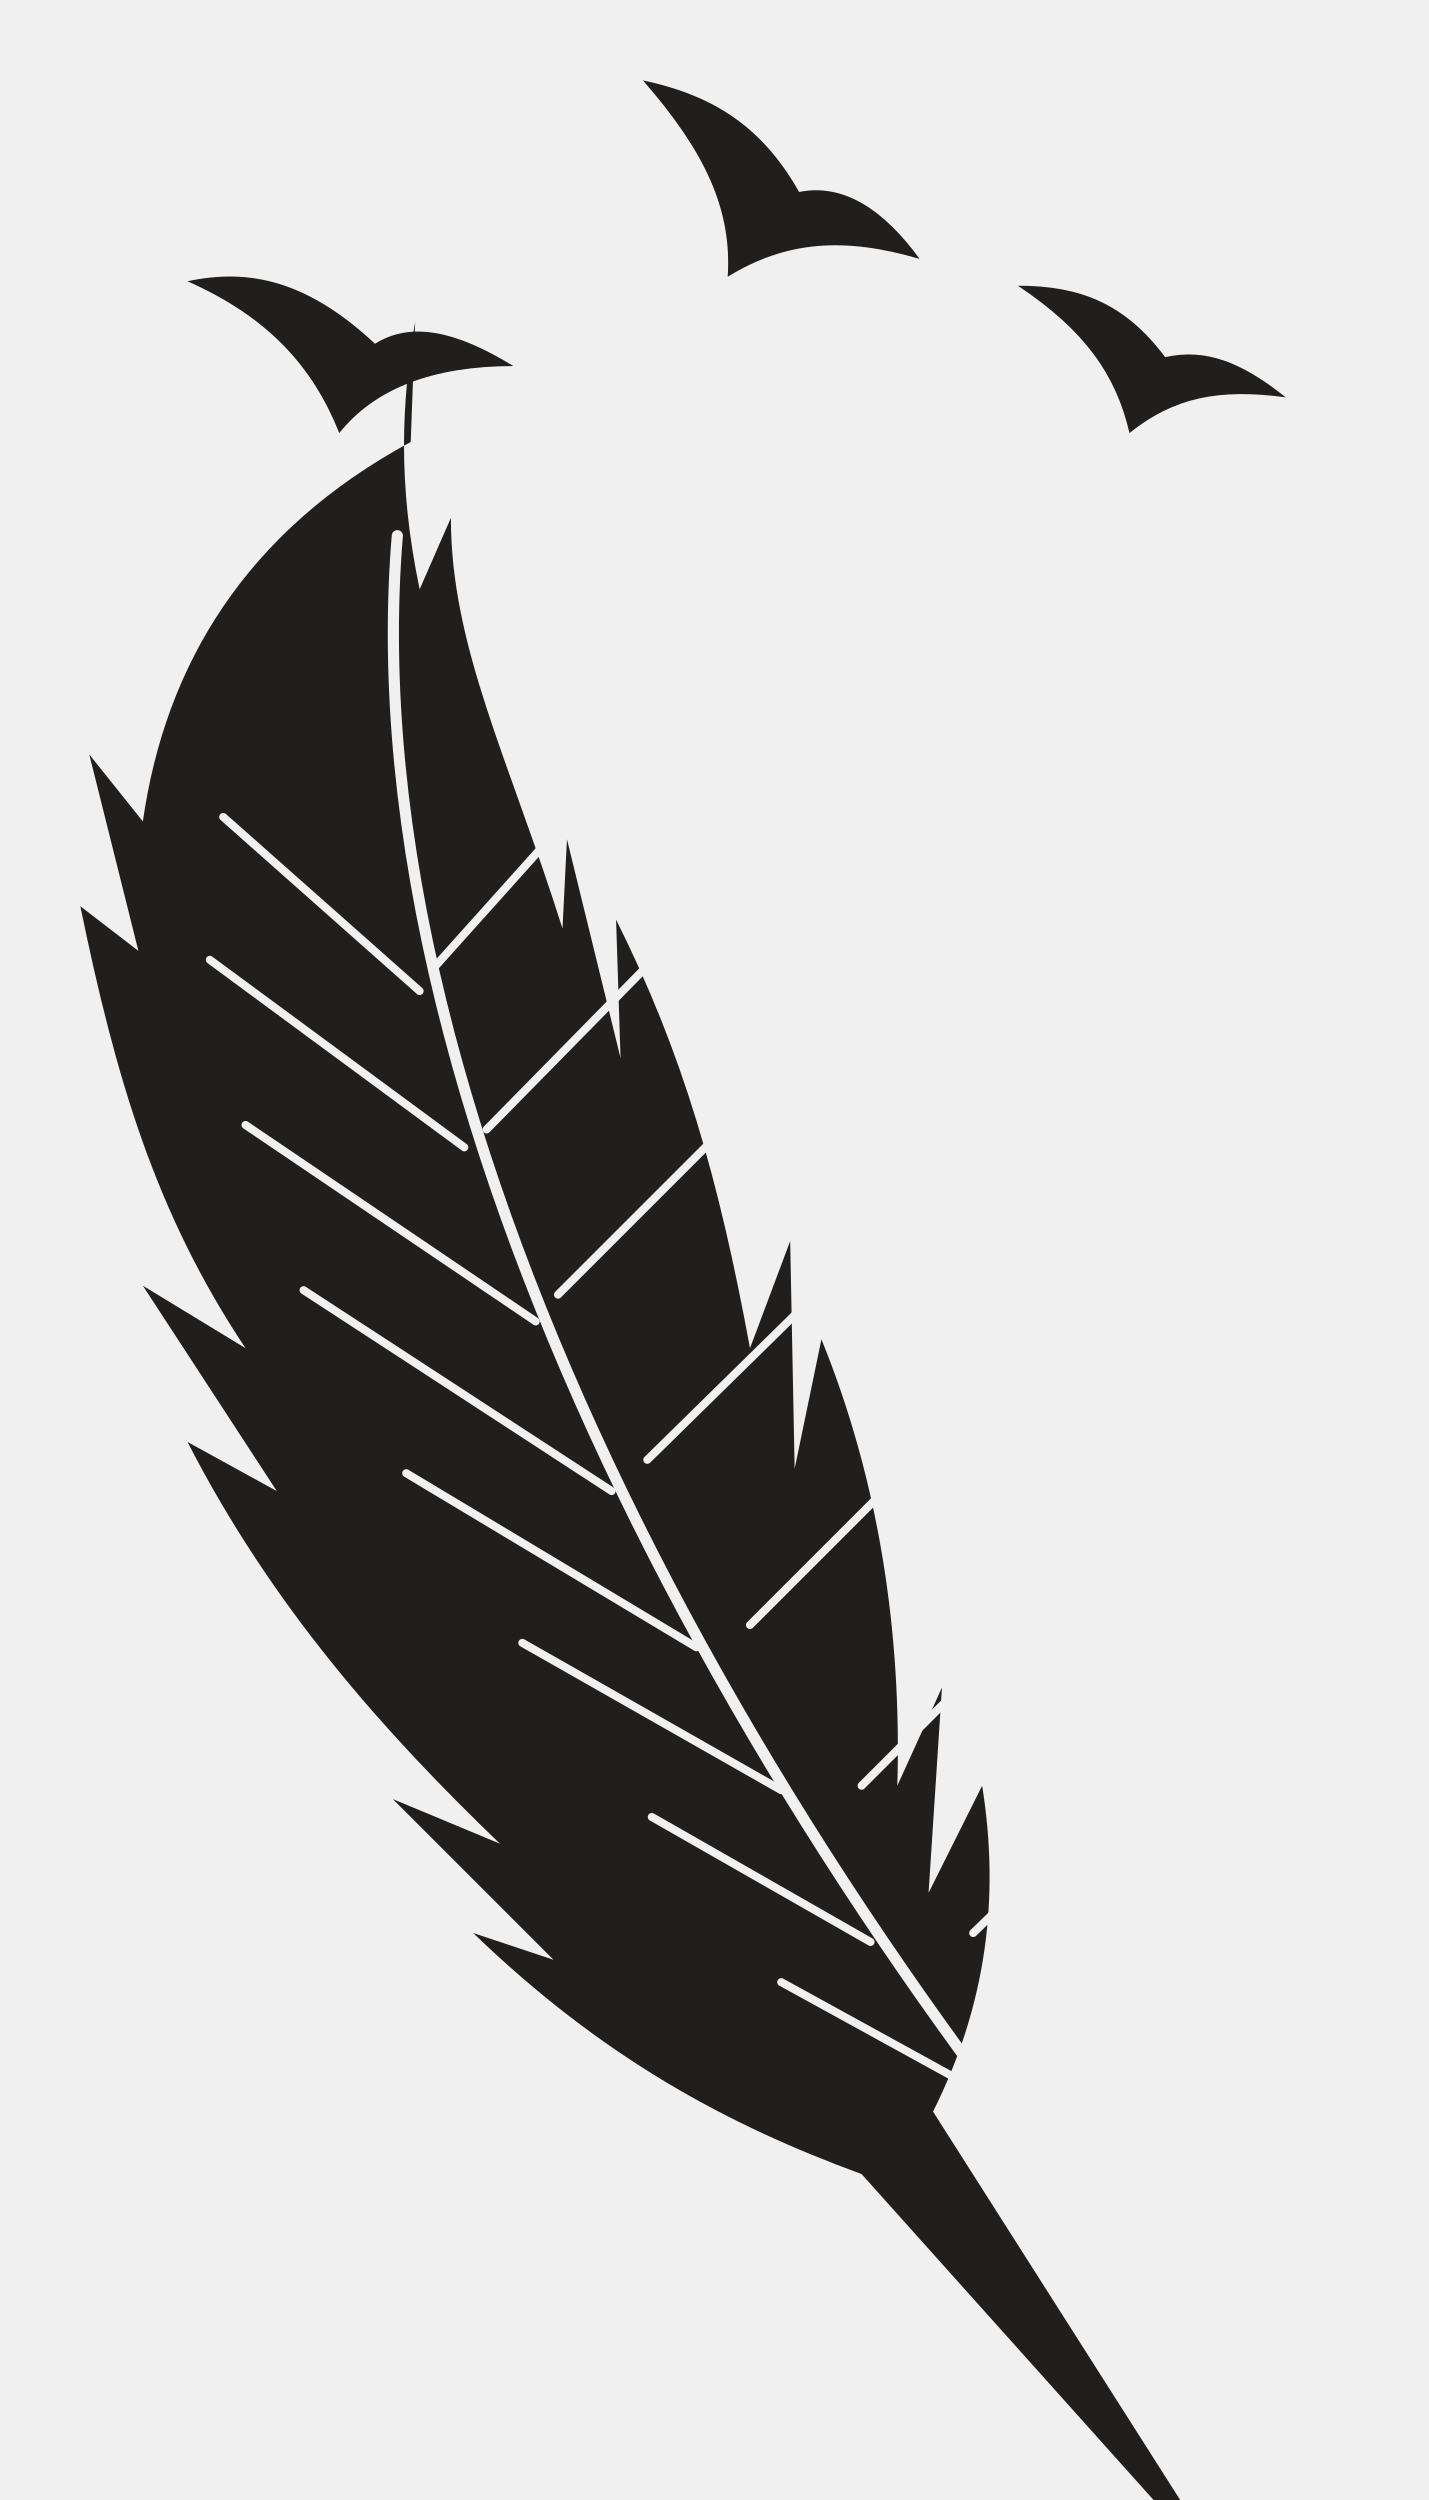
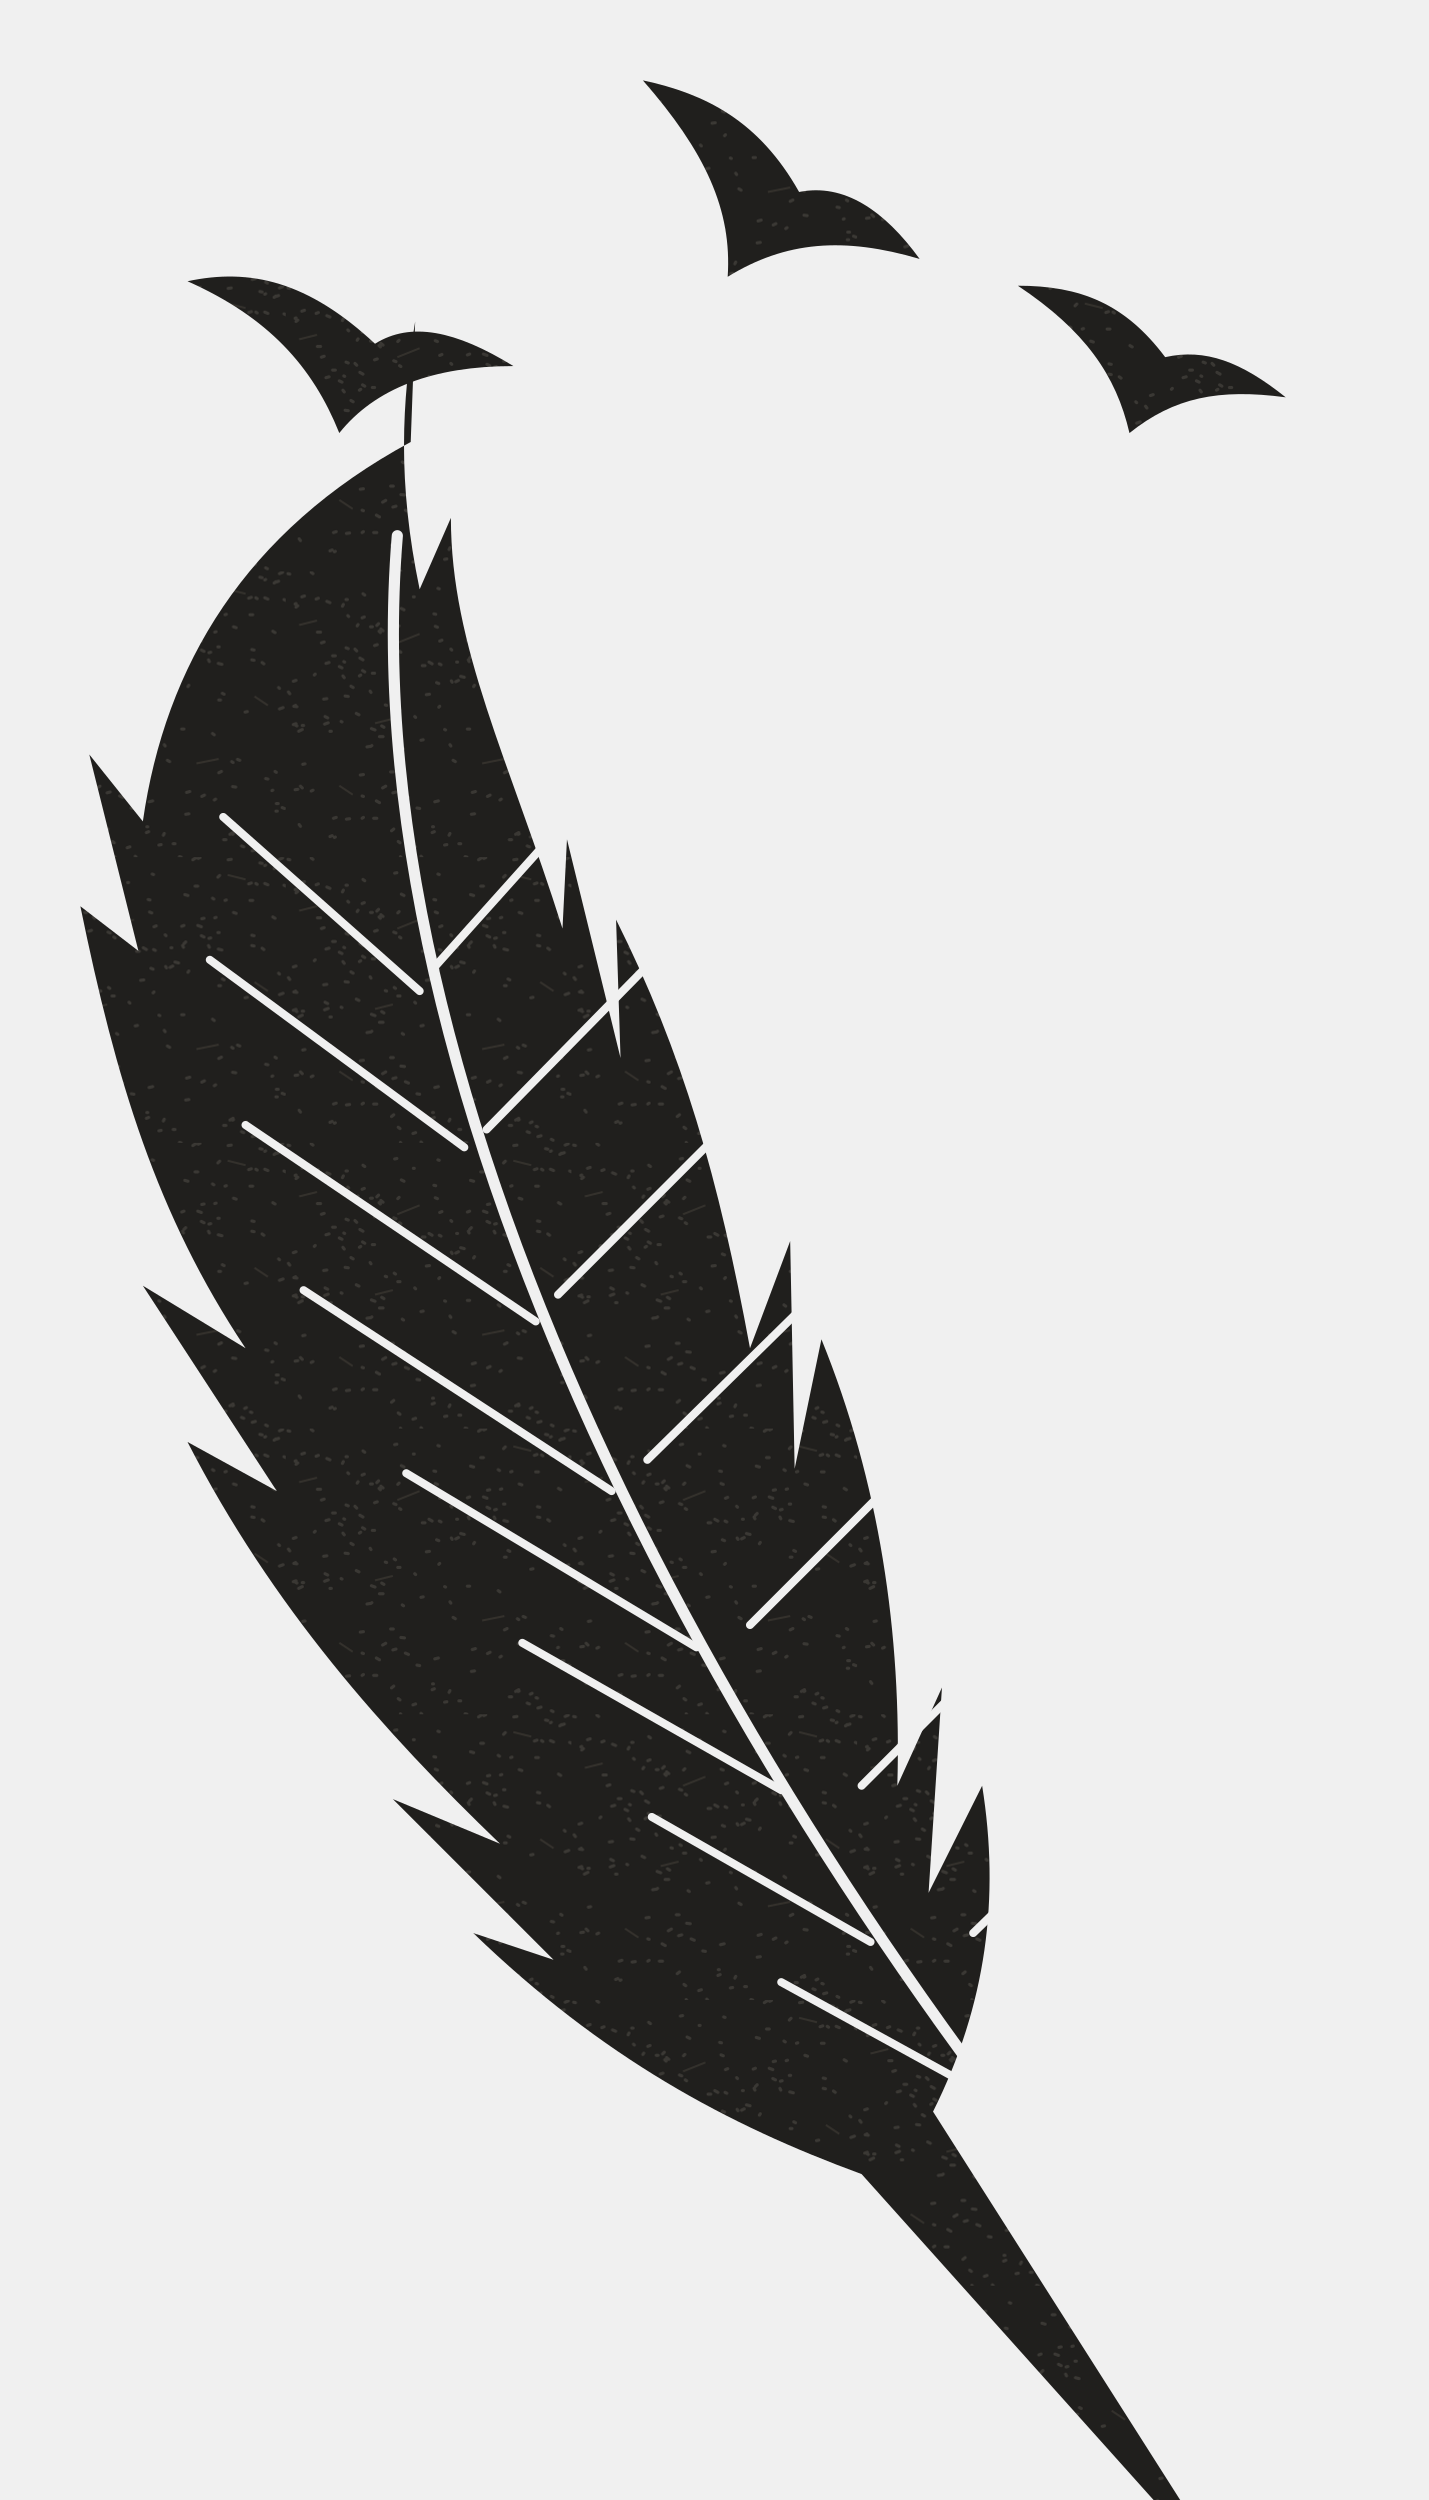
<svg xmlns="http://www.w3.org/2000/svg" width="320" height="560" viewBox="0 0 320 560" fill="none">
  <defs>
+     <pattern id="feather-grain" patternUnits="userSpaceOnUse" width="64" height="64">
+       <rect width="64" height="64" fill="#201f1d" />
+       <path d="M33.4 51.6l0.8 -0.2M49.0 45.1l0.6 -0.3M1.7 24.6l0.6 -0.2M32.1 20.3l0.7 0.4M25.7 63.9l0.2 0.3M56.0 9.7l0.6 0.0M61.1 13.4l0.5 0.3M40.9 19.8l0.2 0.4M30.3 63.8l0.2 0.2M52.1 58.9l0.2 -0.1M3.3 48.1l0.4 0.4M24.0 49.6l0.7 -0.2M35.6 61.3l0.5 -0.1M17.1 50.3l0.3 0.1M35.6 35.4l0.2 0.1M58.7 20.4l0.4 0.3M37.0 17.4l0.2 0.2M22.3 29.9l0.3 0.1M46.7 19.8l0.2 0.4M58.2 1.3l0.5 0.1M25.8 46.8l0.8 0.1M25.1 12.5l0.3 -0.3M7.1 13.6l0.7 0.0M51.5 58.9l0.7 -0.4M59.3 5.9l0.7 0.3M42.1 25.8l0.2 -0.3M40.7 15.5l0.5 -0.2M10.5 18.9l0.6 -0.0M25.1 31.1l0.5 0.0M28.5 61.9l0.6 -0.2M20.4 12.1l0.4 -0.4M47.6 36.3l0.4 0.3M21.0 37.0l0.8 0.0M39.2 23.5l0.8 0.2M19.4 22.8l0.5 0.0M33.5 12.3l0.5 0.2M49.0 28.8l0.4 0.0M34.3 30.4l0.2 -0.2M63.2 52.9l0.5 0.2M13.5 17.1l0.5 0.2M1.8 30.2l0.7 0.1M63.6 6.3l0.7 0.3M1.7 34.3l0.6 -0.2M41.6 54.4l0.7 -0.1M3.7 34.5l0.3 0.0M17.2 22.2l0.5 0.3M62.4 26.0l0.2 0.2M21.7 48.5l0.7 -0.4M46.8 18.2l0.4 -0.1M34.5 15.6l0.5 -0.2M8.0 16.0l0.6 -0.2M12.8 23.4l0.3 0.4M50.4 9.7l0.3 -0.1M33.8 24.9l0.5 0.2M9.9 35.8l0.3 0.0M20.3 51.4l0.7 0.4M26.1 39.5l0.3 0.2M49.8 27.3l0.4 0.2M48.0 51.2l0.3 -0.2M16.0 12.2l0.2 -0.3M31.5 27.6l0.7 -0.1M10.9 59.6l0.2 -0.1M48.9 20.6l0.8 0.2M19.7 55.3l0.7 0.0M9.2 6.7l0.7 0.3M41.8 49.5l0.7 -0.2M13.6 55.5l0.7 -0.1M17.3 5.0l0.4 0.3M13.0 20.2l0.2 0.1M3.8 43.2l0.5 -0.1M16.6 19.4l0.7 0.4M48.1 13.6l0.3 -0.1M56.1 60.3l0.3 0.1M24.3 29.2l0.3 0.2M50.1 60.1l0.5 -0.0M41.4 8.4l0.7 0.2M14.6 25.7l0.5 0.3M44.3 15.3l0.8 0.3M54.9 31.5l0.5 -0.1M62.6 30.8l0.8 -0.3M1.9 30.2l0.3 -0.2M2.3 8.0l0.4 -0.3M19.0 39.2l0.3 -0.2M24.2 16.8l0.5 0.2M2.0 34.3l0.5 0.3M45.1 17.6l0.6 0.3M60.9 49.1l0.2 -0.1M30.6 21.1l0.6 -0.0M62.6 0.5l0.7 -0.3M33.2 9.5l0.4 0.1M61.4 2.6l0.4 -0.3M47.6 9.2l0.3 0.2M3.0 56.7l0.3 0.4M6.8 6.2l0.5 -0.2M41.2 19.4l0.4 -0.4M5.7 0.2l0.4 0.3M34.4 20.7l0.4 0.2M55.7 6.0l0.6 -0.2M59.5 46.4l0.5 0.1M48.8 4.5l0.4 -0.4M9.9 59.4l0.5 -0.2M18.9 26.8l0.2 0.3M24.4 3.6l0.5 -0.1M48.8 16.9l0.3 0.0M25.9 8.3l0.6 0.3M53.2 42.1l0.5 0.2M13.5 6.3l0.3 0.0M13.3 27.9l0.7 0.1M12.7 7.8l0.2 -0.4M16.7 45.6l0.7 -0.1M2.9 35.8l0.8 -0.4M40.2 63.9l0.4 0.1M51.9 42.6l0.3 0.2M37.5 42.3l0.5 0.3M36.6 59.1l0.2 -0.4M8.8 32.5l0.6 0.3M0.5 0.5l0.4 0.1M25.5 17.9l0.3 0.2M38.8 61.0l0.4 -0.0M61.6 44.8l0.3 0.2M28.6 5.7l0.2 -0.0M19.9 16.6l0.6 -0.2M28.9 32.5l0.2 0.2M17.1 10.4l0.5 -0.2M2.1 7.3l0.2 -0.1M20.9 13.4l0.3 0.3M36.8 38.8l0.2 0.3M2.1 48.9l0.6 -0.1M21.5 34.6l0.5 0.3M3.6 5.7l0.6 -0.2M37.1 24.5l0.2 0.3M12.0 21.3l0.6 0.3M54.8 59.5l0.4 -0.2M29.4 53.0l0.6 0.1M45.2 13.8l0.5 -0.1M56.4 19.8l0.5 0.1M45.2 50.4l0.6 -0.3M61.8 2.4l0.6 -0.2M6.4 23.2l0.2 -0.2M61.9 52.0l0.4 -0.0M38.3 20.3l0.2 -0.0M54.1 61.5l0.5 0.2M26.8 50.3l0.7 0.3M12.4 33.6l0.2 0.1M30.3 37.8l0.5 -0.1M9.0 20.6l0.7 -0.2M61.8 53.7l0.3 -0.0M51.1 0.6l0.7 -0.1M43.2 0.6l0.6 -0.4M18.2 39.3l0.6 -0.1M16.5 23.4l0.3 -0.2M15.8 31.8l0.6 0.3M25.2 60.5l0.4 0.3M52.1 48.2l0.7 0.1M56.4 17.5l0.5 0.1M34.1 3.8l0.3 0.1M23.5 44.9l0.6 0.0M8.5 28.6l0.7 -0.1M5.7 49.2l0.4 -0.2M32.8 58.5l0.5 -0.2M0.6 27.0l0.3 0.4M56.5 62.6l0.7 -0.2M40.7 35.3l0.5 0.0M13.9 9.9l0.2 0.2M10.7 55.3l0.6 -0.2M57.3 5.9l0.3 0.2M23.7 58.1l0.5 -0.4M59.5 63.2l0.4 0.2M43.7 6.5l0.6 -0.0M44.4 0.3l0.4 -0.2M59.3 1.9l0.2 -0.1M52.3 12.4l0.6 0.2M38.1 24.7l0.6 -0.3M17.1 55.3l0.3 -0.2M8.7 34.2l0.8 -0.3M32.9 57.2l0.2 -0.0M19.2 35.2l0.8 0.3M21.3 12.9l0.5 0.4M15.5 17.4l0.4 0.4M19.0 12.4l0.4 0.0" stroke="#69645c" stroke-width=".7" stroke-linecap="round" opacity=".36" />
+       <path d="M3 12l4-1m18 5 5-2m14 29 5-1M12 48l3 2m36-46 4 1M20 34l4-1M57 28l3 2" stroke="#82786a" stroke-width=".45" opacity=".2" />
+     </pattern>
    <mask id="feather-cuts" maskUnits="userSpaceOnUse" x="0" y="0" width="320" height="560">
      <rect width="320" height="560" fill="white" />
      <g stroke="black" stroke-linecap="round" fill="none">
        <path d="M89 120C78 253 171 419 279 538" stroke-width="2.5" />
        <path d="m50 183 44 39m-47-7 57 42m-49-5 65 44m-52-7 69 45m-46-4 65 39m-39-1 58 33m-29 6 49 28m-20 9 40 22M97 217l52-58m-40 94 56-57m-40 94 57-57m-37 94 55-54m-32 91 49-49m-24 85 45-45m-20 78 37-36" stroke-width="1.8" />
      </g>
    </mask>
  </defs>
-   <g fill="#201f1d">
+   <g fill="url(#feather-grain)">
    <path mask="url(#feather-cuts)" d="M92 99C55 119 37 149 32 184l-12-15 11 44-13-10c8 39 17 69 37 99l-23-14 30 46-20-11c19 37 44 65 70 90l-24-10 36 36-18-6c29 28 57 43 87 54l86 96-70-110c12-24 15-48 11-73l-12 24 3-46-10 22c1-34-4-68-17-100l-6 29-1-51-9 24c-7-38-15-66-30-96l1 31-12-49-1 20c-12-38-25-63-25-92l-7 16c-5-24-4-42-1-60Z" />
    <path d="M84 77C69 63 56 60 42 63c18 8 28 19 34 34 8-10 21-15 39-15-13-8-23-10-31-5ZM179 43c-9-16-21-22-35-25 14 16 20 29 19 44 13-8 26-9 43-4-8-11-17-17-27-15ZM261 80c-9-12-19-16-33-16 15 10 22 20 25 33 10-8 20-10 35-8-10-8-18-11-27-9Z" />
  </g>
</svg>
